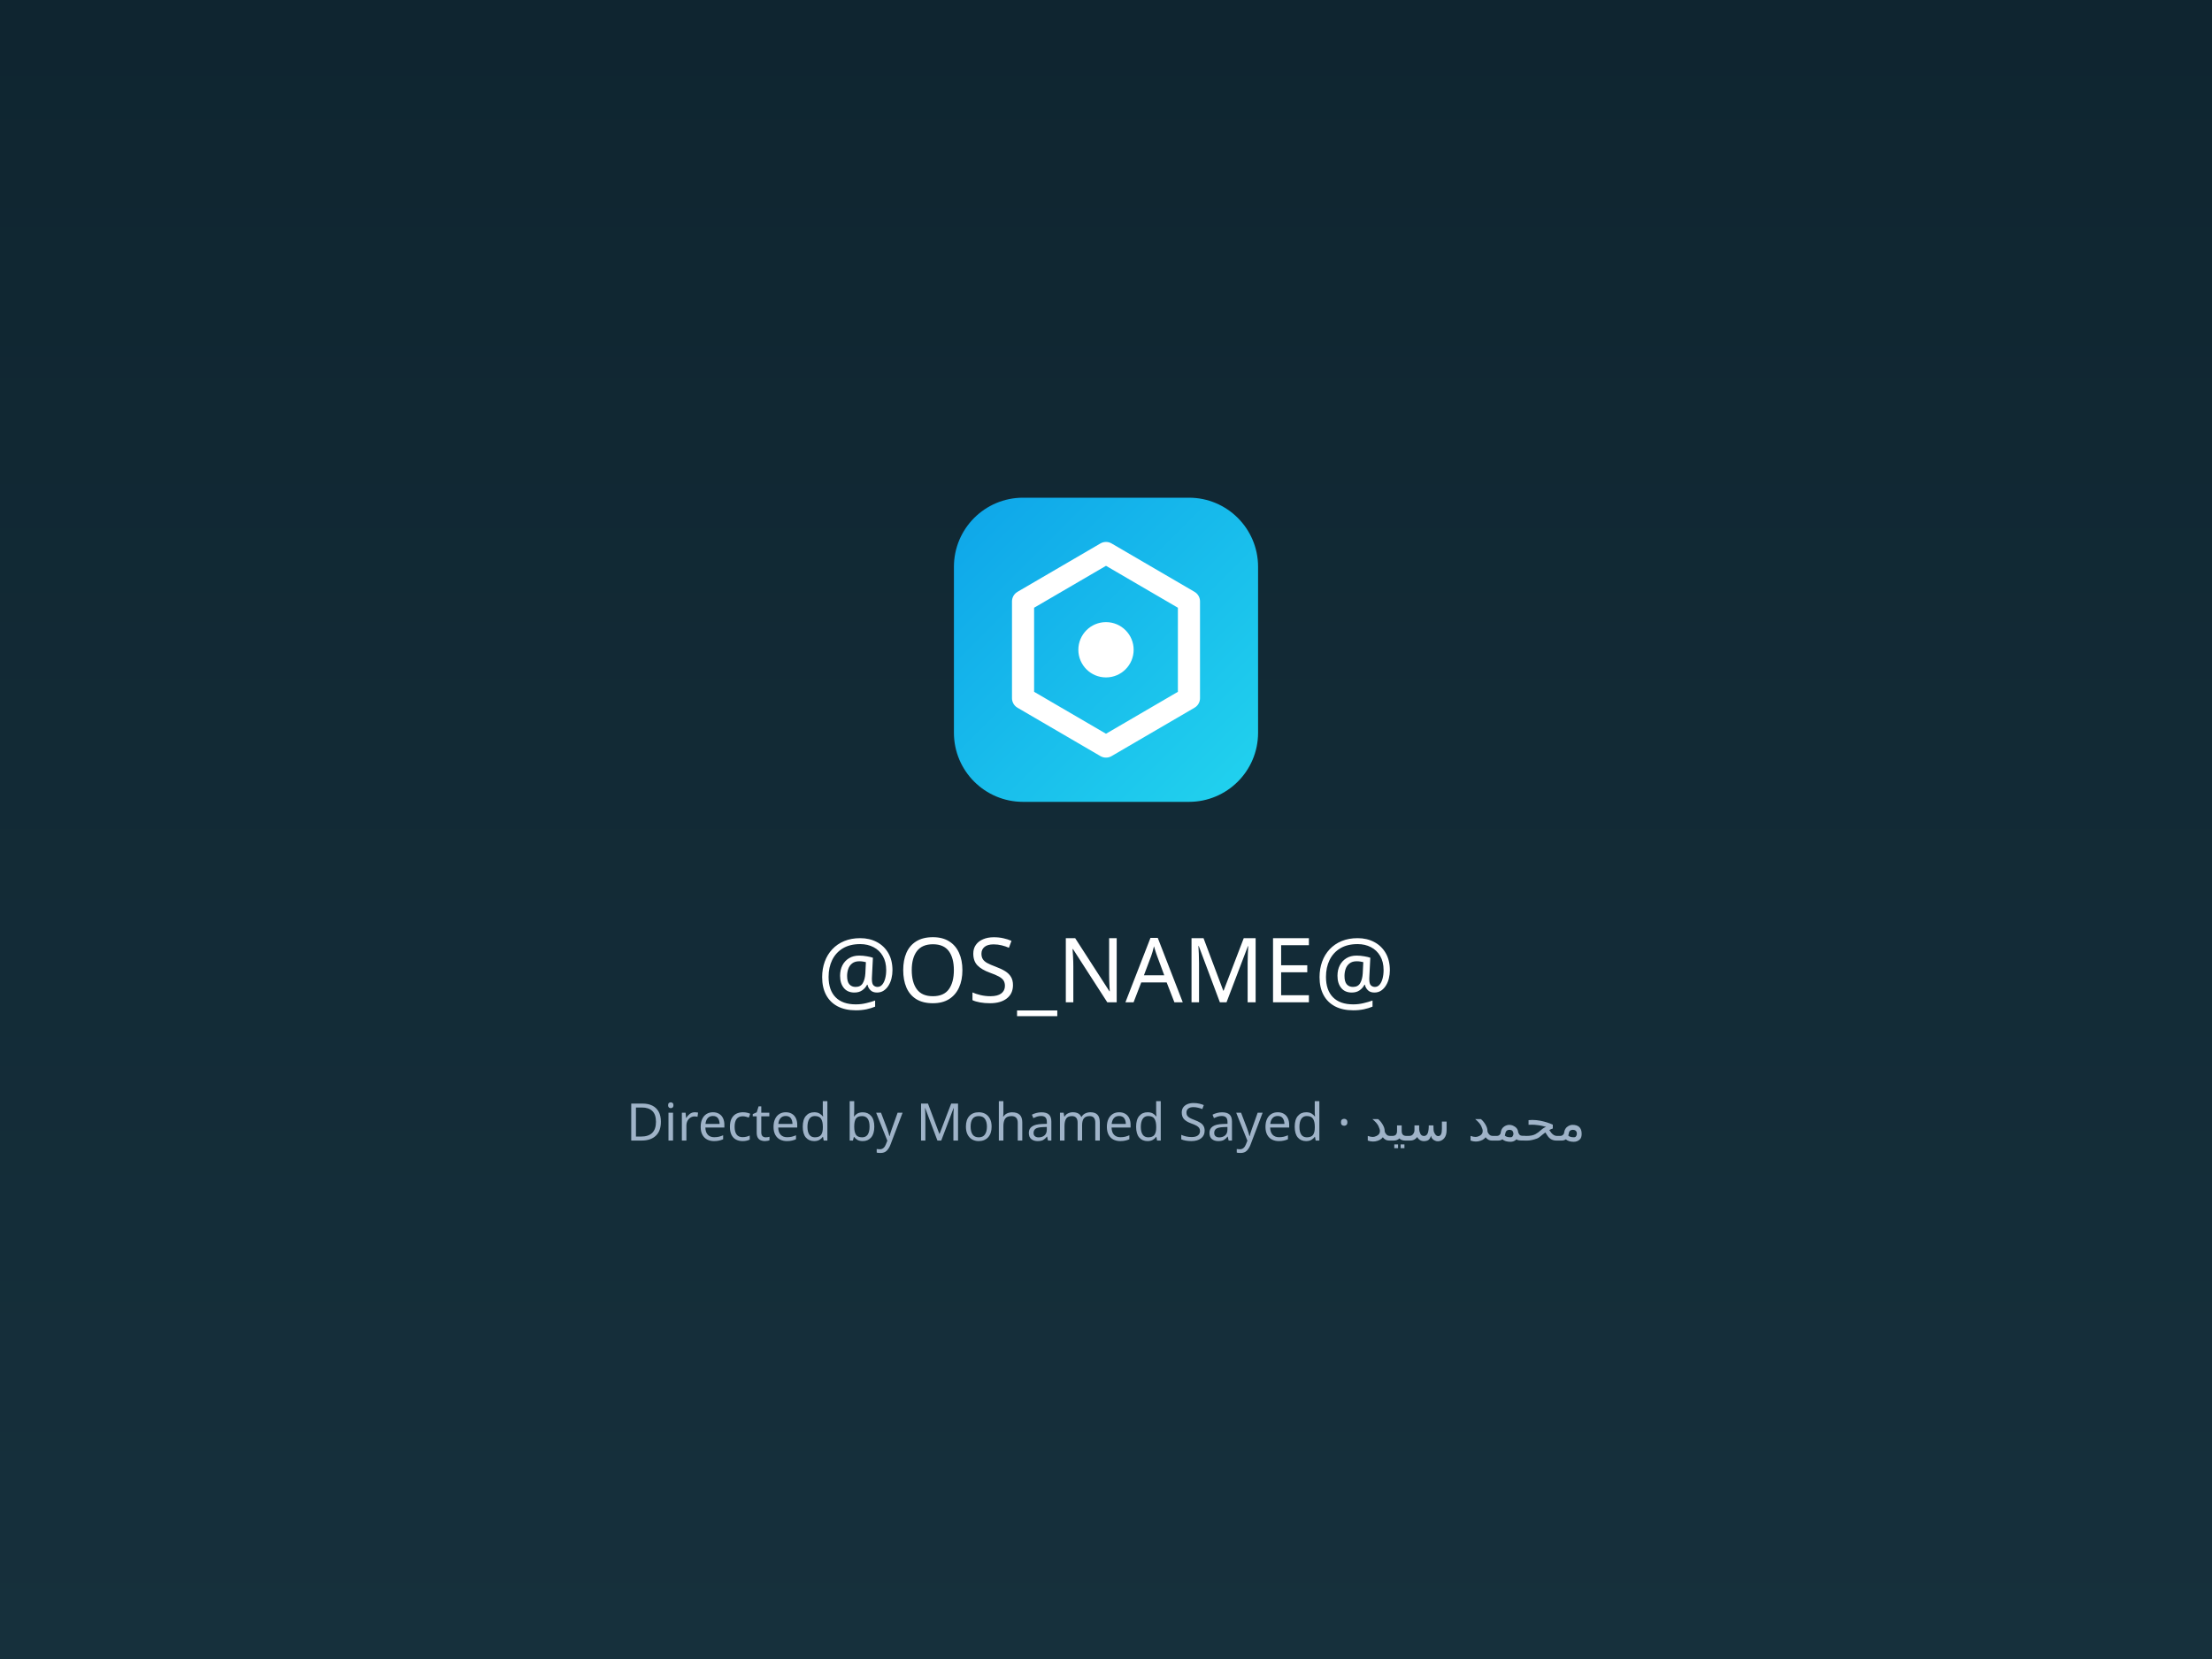
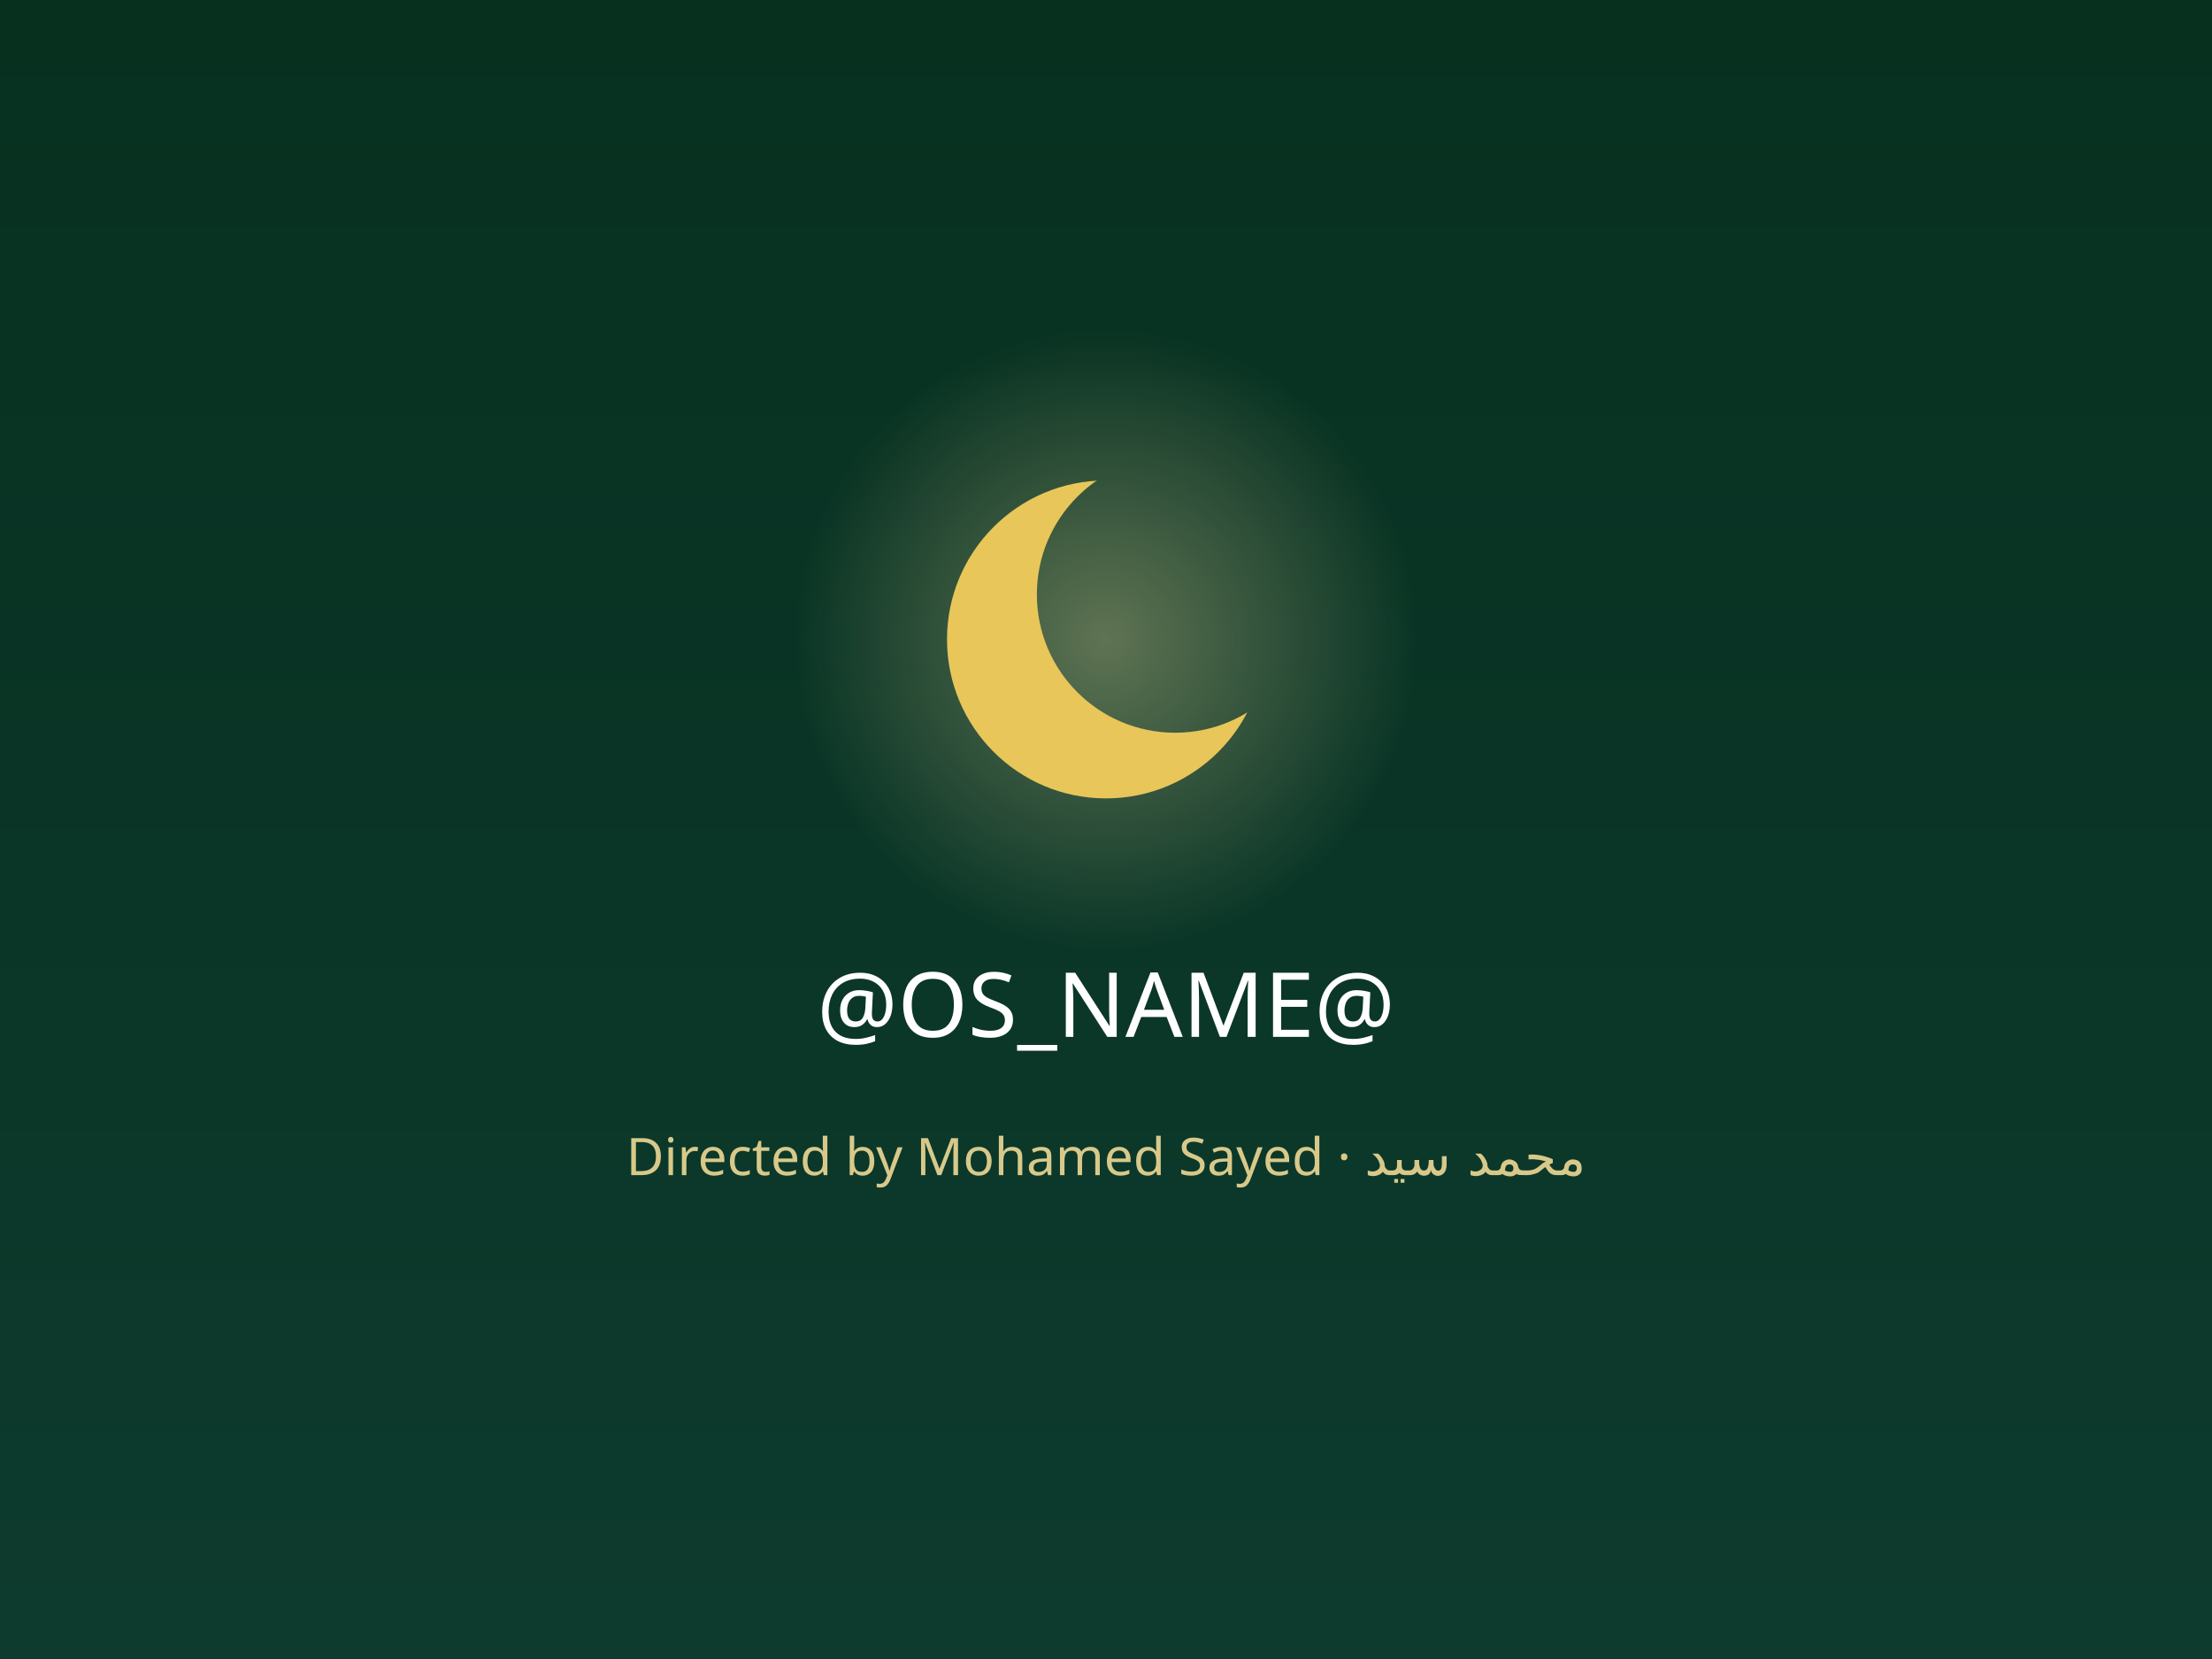
<svg xmlns="http://www.w3.org/2000/svg" width="640" height="480" viewBox="0 0 640 480">
  <defs>
    <linearGradient id="bg" x1="0" y1="0" x2="0" y2="1">
-       <stop offset="0" stop-color="#0f2530" />
-       <stop offset="1" stop-color="#16303c" />
+       <stop offset="0" stop-color="#07301f" />
+       <stop offset="1" stop-color="#0d3b2e" />
    </linearGradient>
    <linearGradient id="lg" x1="0" y1="0" x2="1" y2="1">
-       <stop offset="0" stop-color="#0ea5e9" />
-       <stop offset="1" stop-color="#22d3ee" />
+       <stop offset="0" stop-color="#1a7f5a" />
+       <stop offset="1" stop-color="#0f5132" />
    </linearGradient>
+     <radialGradient id="glow">
+       <stop offset="0" stop-color="#ffe9a8" stop-opacity="0.35" />
+       <stop offset="1" stop-color="#ffe9a8" stop-opacity="0" />
+     </radialGradient>
+     <mask id="c">
+       <rect x="0" y="0" width="640" height="480" fill="black" />
+       <circle cx="320" cy="185" r="46" fill="white" />
+       <circle cx="340" cy="172" r="40" fill="black" />
+     </mask>
  </defs>
  <rect width="640" height="480" fill="url(#bg)" />
-   <g transform="translate(272,140) scale(4)">
-     <rect x="1" y="1" width="22" height="22" rx="5" fill="url(#lg)" />
-     <path d="M12 5l6 3.5v7L12 19l-6-3.5v-7z" fill="none" stroke="#fff" stroke-width="1.6" stroke-linejoin="round" />
-     <circle cx="12" cy="12" r="2" fill="#fff" />
-   </g>
-   <text x="320" y="290" text-anchor="middle" font-family="Noto Sans, Amiri, sans-serif" font-size="26" fill="#ffffff">@OS_NAME@</text>
-   <text x="320" y="330" text-anchor="middle" font-family="Noto Sans, Amiri, sans-serif" font-size="15" fill="#9fb3c8">Directed by Mohamed Sayed · محمد سيد</text>
+   <circle cx="320" cy="185" r="90" fill="url(#glow)" />
+   <rect width="640" height="480" fill="url(#lg)" mask="url(#c)" opacity="0" />
+   <rect width="640" height="480" fill="#e8c65a" mask="url(#c)" />
+   <text x="320" y="300" text-anchor="middle" font-family="Noto Sans, Amiri, sans-serif" font-size="26" fill="#ffffff">@OS_NAME@</text>
+   <text x="320" y="340" text-anchor="middle" font-family="Noto Sans, Amiri, sans-serif" font-size="15" fill="#d8c98a">Directed by Mohamed Sayed · محمد سيد</text>
</svg>
